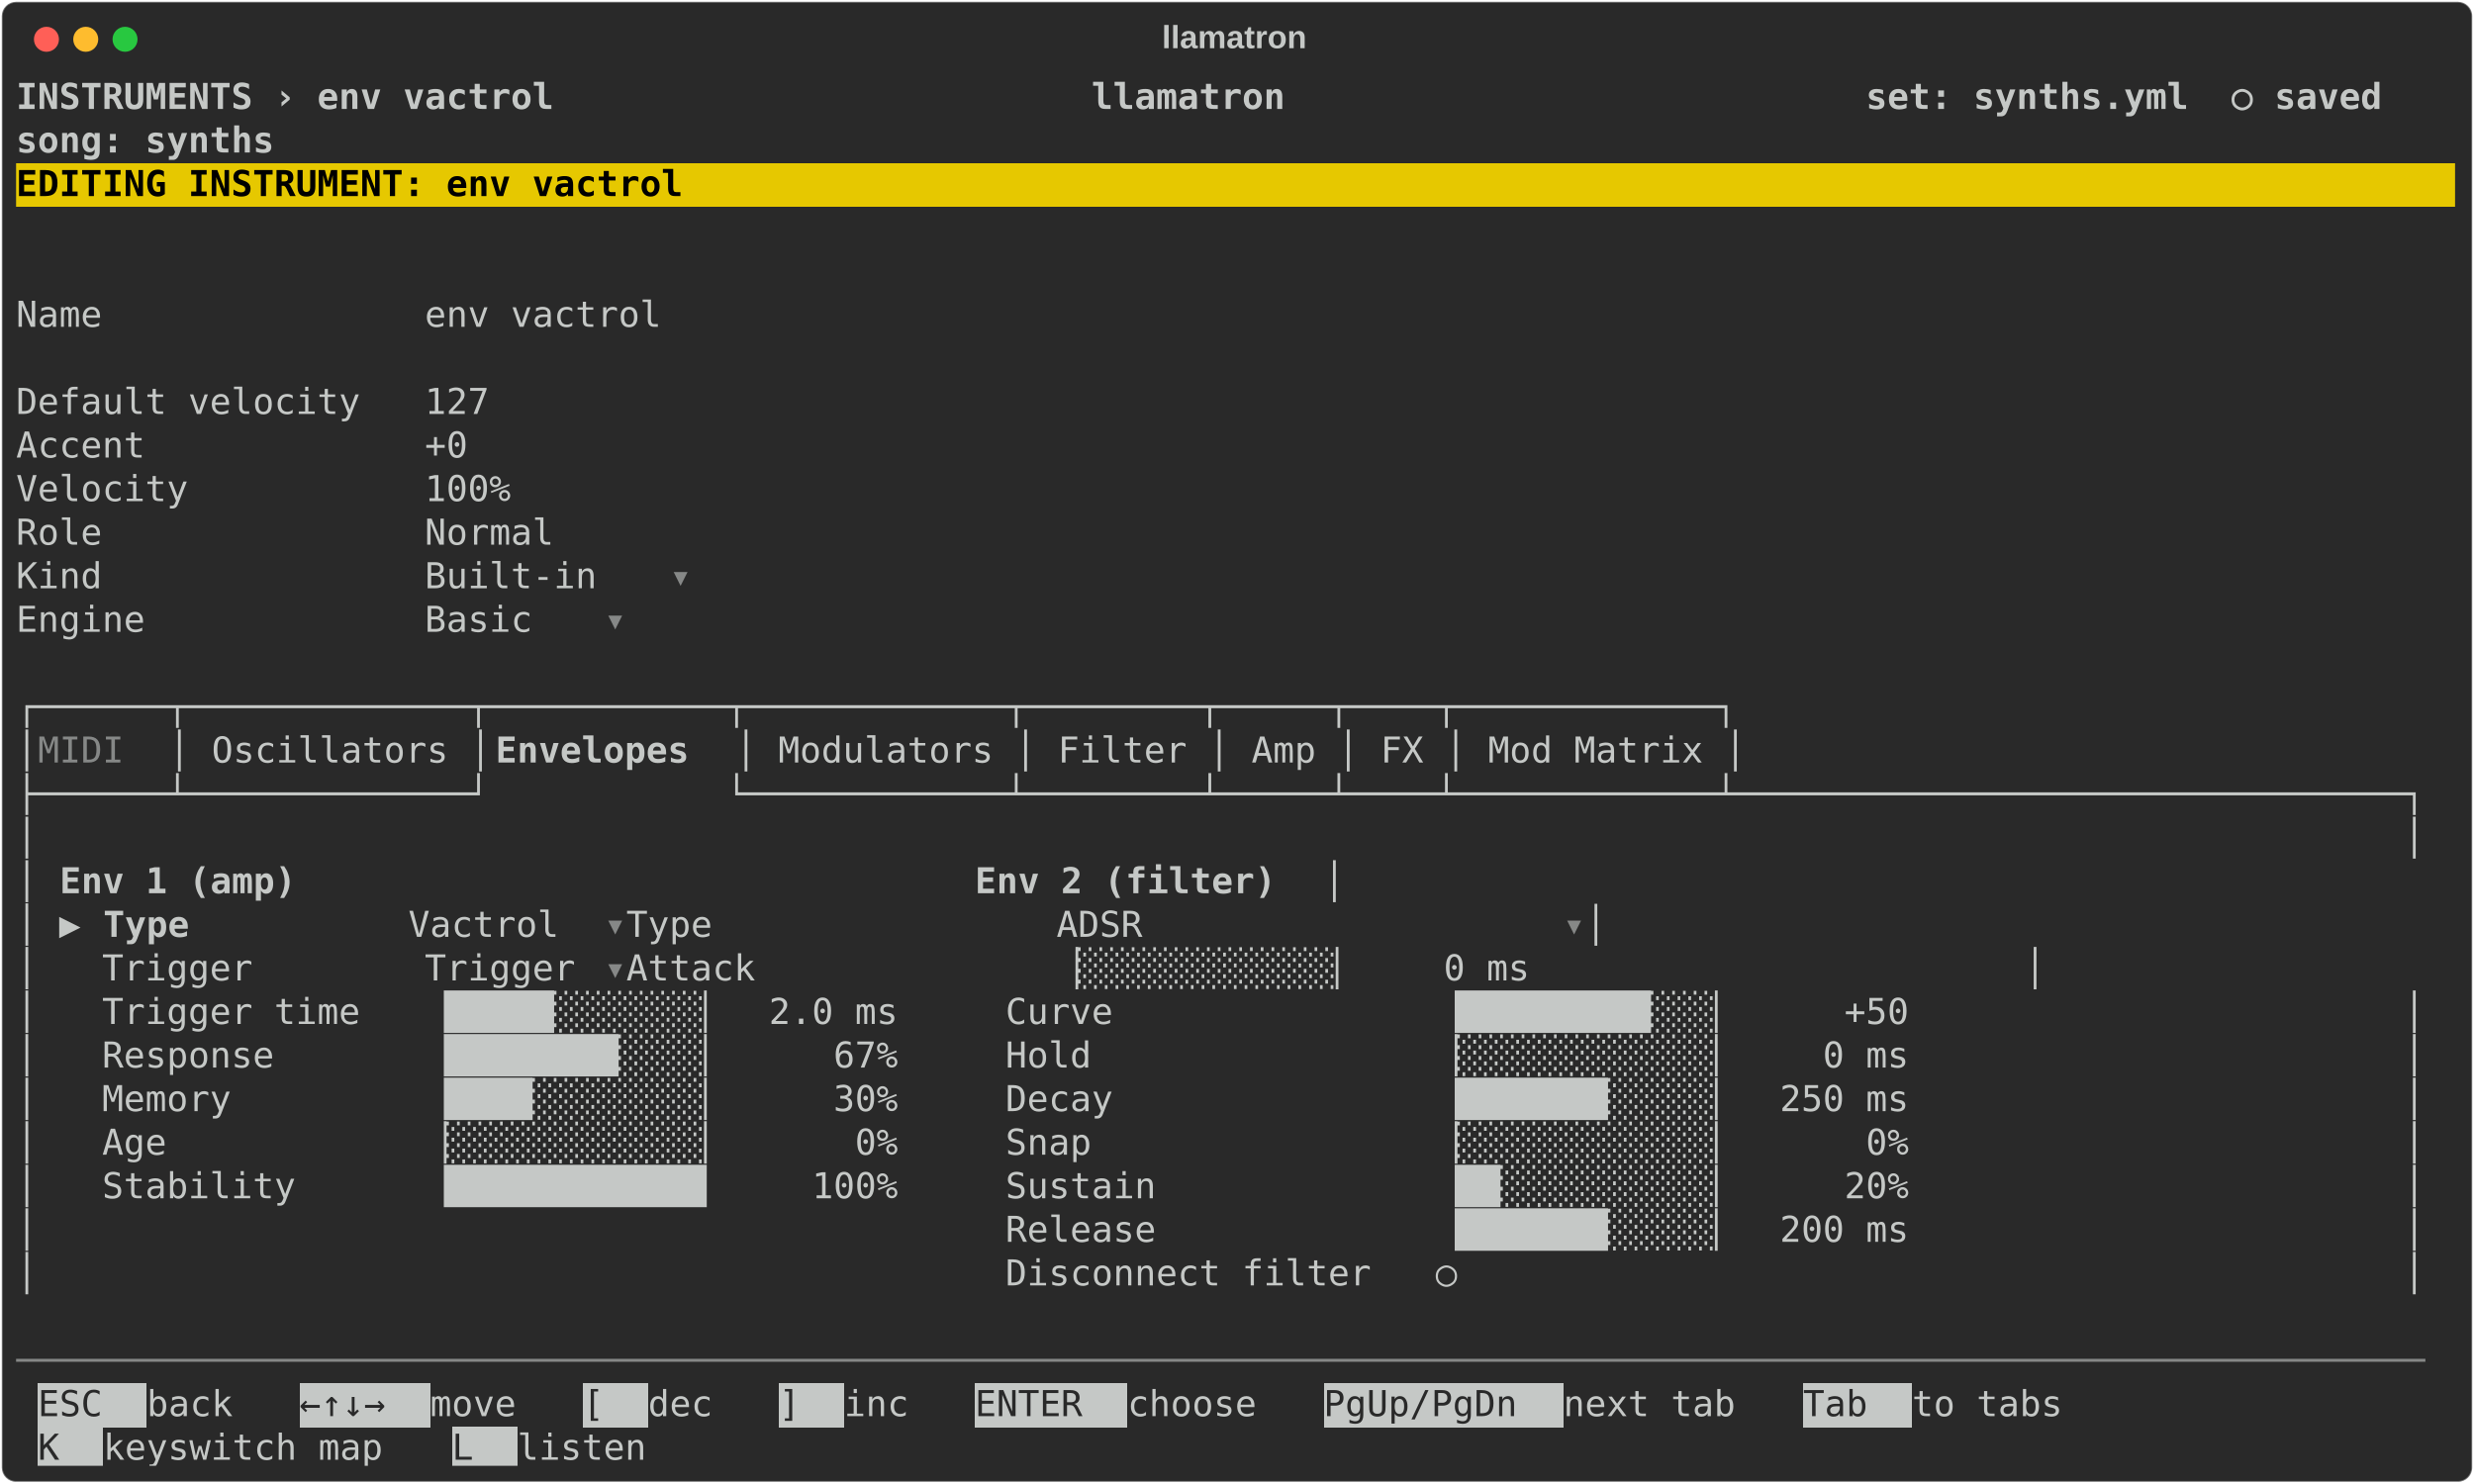
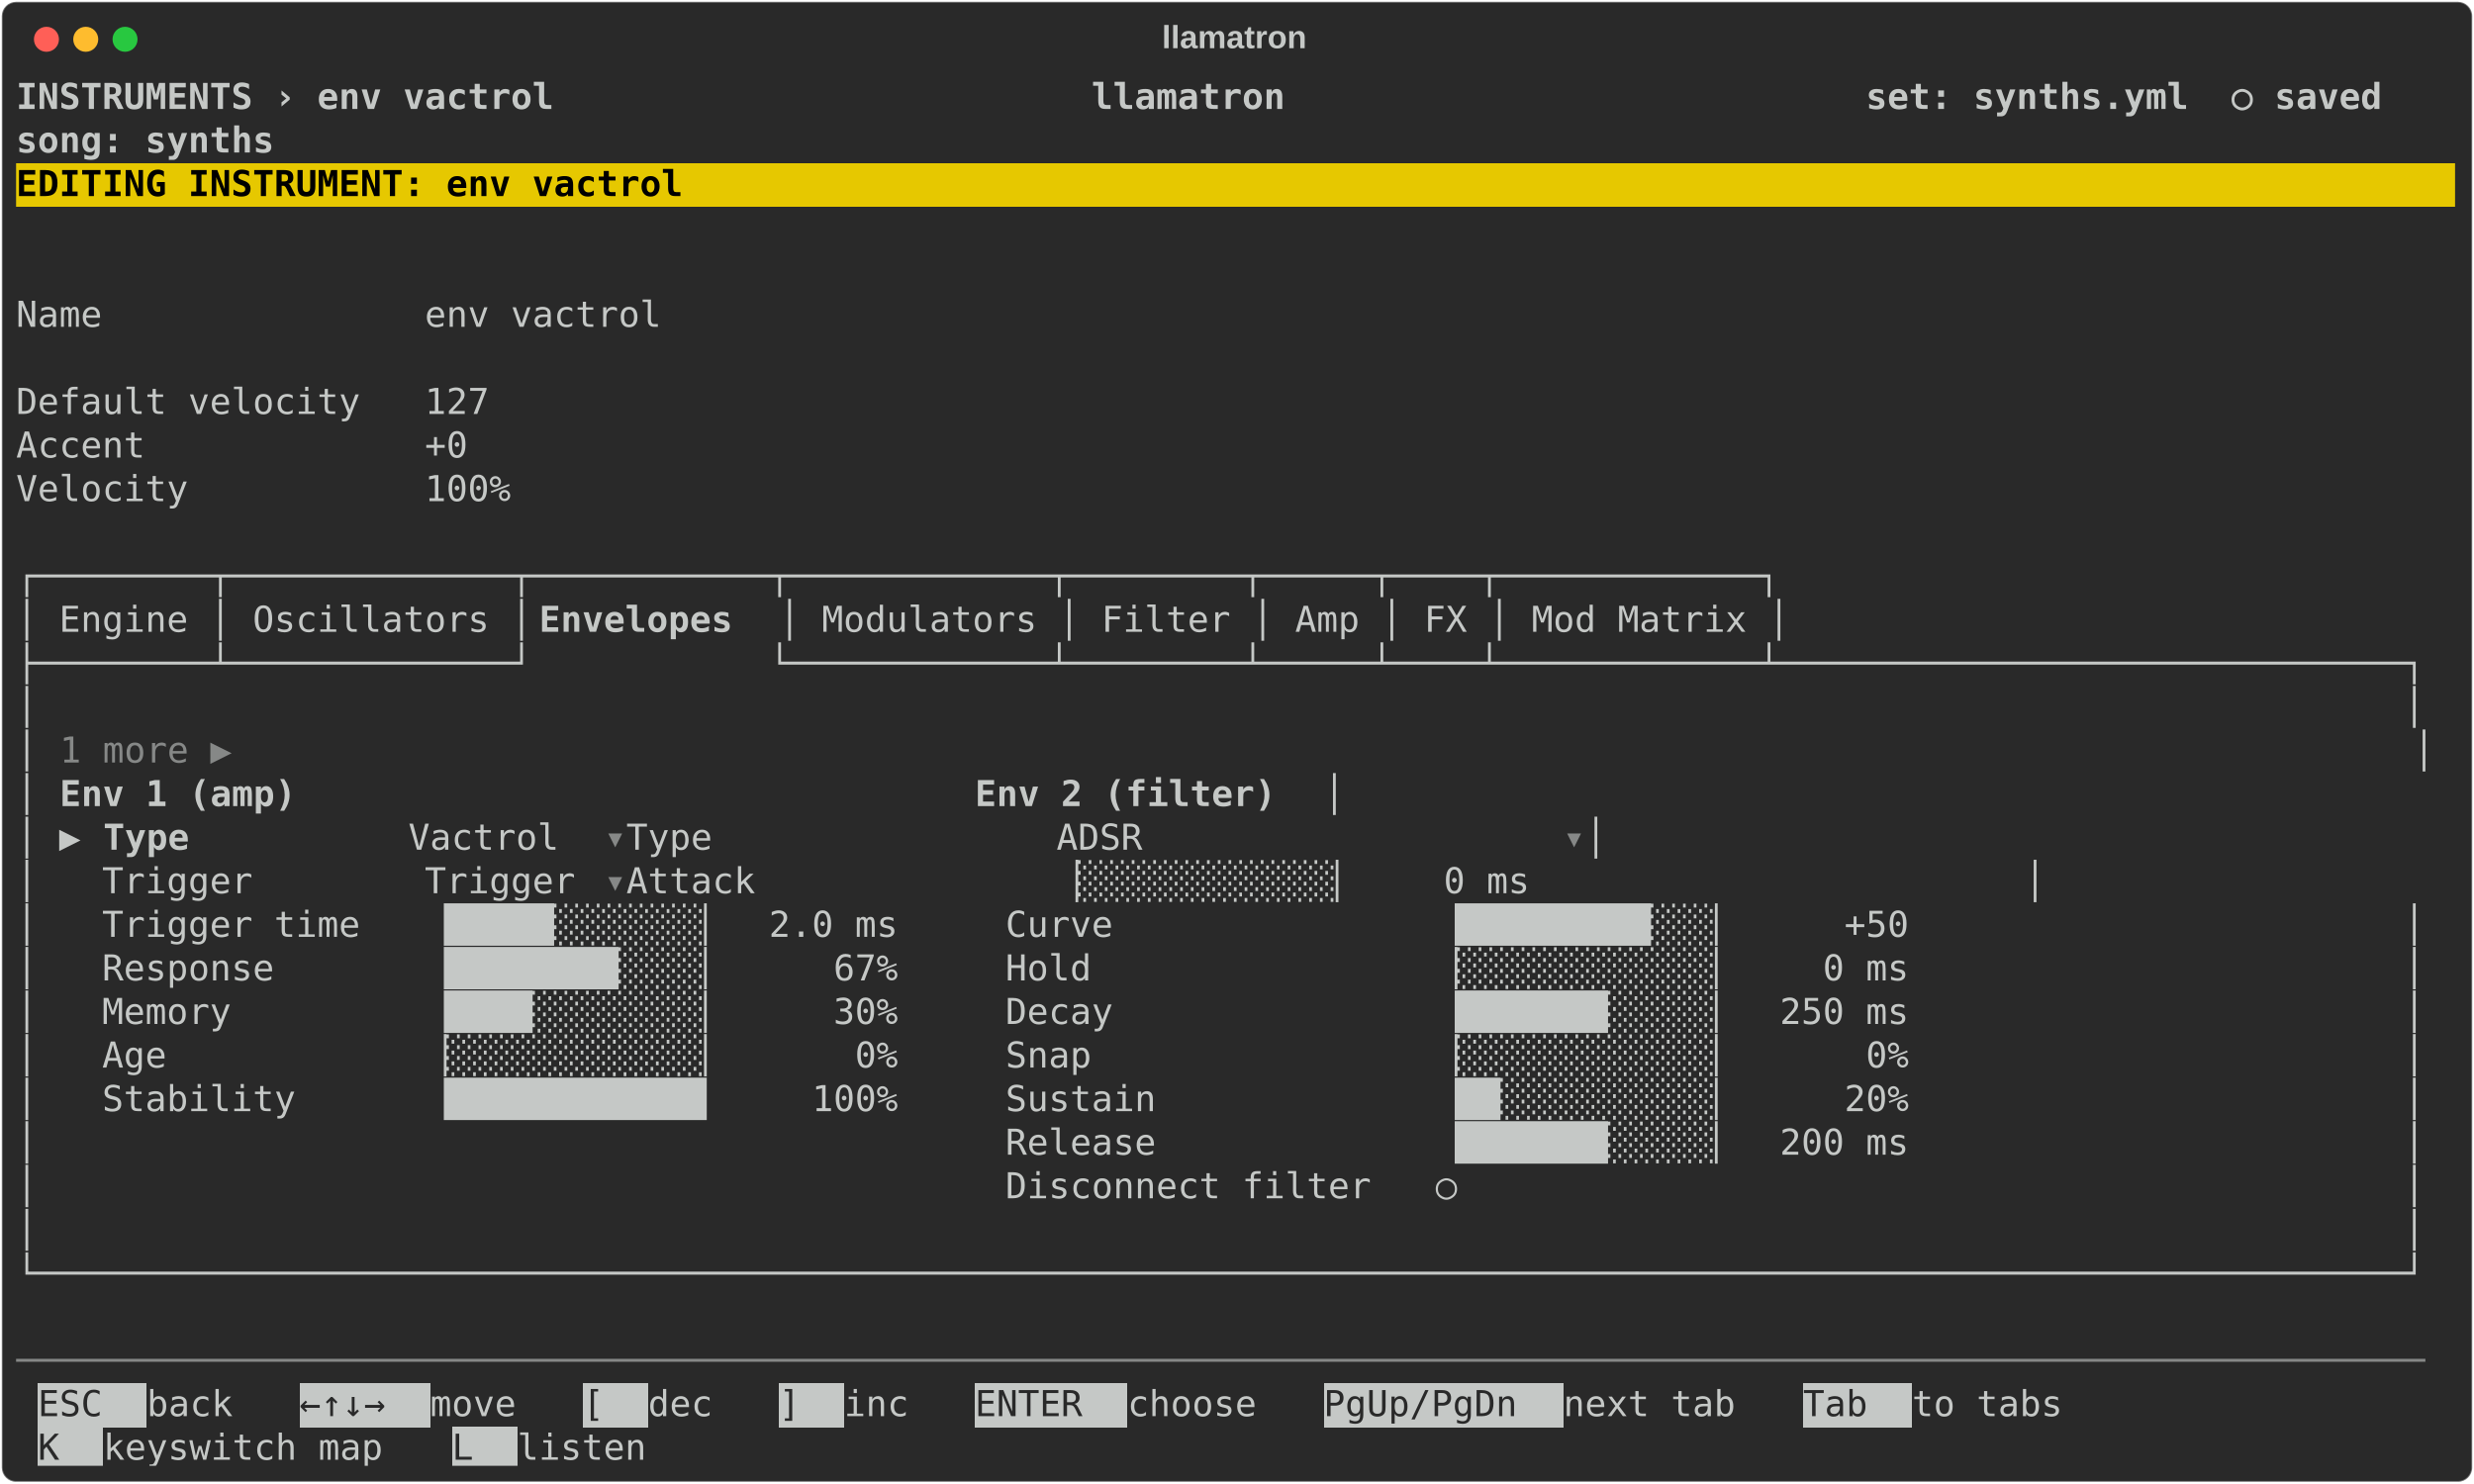
<svg xmlns="http://www.w3.org/2000/svg" class="rich-terminal" viewBox="0 0 1385 830.8">
  <style>

    @font-face {
        font-family: "Fira Code";
        src: local("FiraCode-Regular"),
                url("https://cdnjs.cloudflare.com/ajax/libs/firacode/6.2.0/woff2/FiraCode-Regular.woff2") format("woff2"),
                url("https://cdnjs.cloudflare.com/ajax/libs/firacode/6.2.0/woff/FiraCode-Regular.woff") format("woff");
        font-style: normal;
        font-weight: 400;
    }
    @font-face {
        font-family: "Fira Code";
        src: local("FiraCode-Bold"),
                url("https://cdnjs.cloudflare.com/ajax/libs/firacode/6.2.0/woff2/FiraCode-Bold.woff2") format("woff2"),
                url("https://cdnjs.cloudflare.com/ajax/libs/firacode/6.2.0/woff/FiraCode-Bold.woff") format("woff");
        font-style: bold;
        font-weight: 700;
    }

    .terminal-envelope_vactrol-matrix {
        font-family: Fira Code, monospace;
        font-size: 20px;
        line-height: 24.4px;
        font-variant-east-asian: full-width;
    }

    .terminal-envelope_vactrol-title {
        font-size: 18px;
        font-weight: bold;
        font-family: arial;
    }

    .terminal-envelope_vactrol-r1 { fill: #c5c8c6;font-weight: bold }
.terminal-envelope_vactrol-r2 { fill: #c5c8c6 }
.terminal-envelope_vactrol-r3 { fill: #000000;font-weight: bold }
.terminal-envelope_vactrol-r4 { fill: #868887 }
.terminal-envelope_vactrol-r5 { fill: #292929 }
    </style>
  <defs>
    <clipPath id="terminal-envelope_vactrol-clip-terminal">
      <rect x="0" y="0" width="1365.4" height="779.8" />
    </clipPath>
    <clipPath id="terminal-envelope_vactrol-line-0">
      <rect x="0" y="1.5" width="1366.4" height="24.65" />
    </clipPath>
    <clipPath id="terminal-envelope_vactrol-line-1">
      <rect x="0" y="25.9" width="1366.4" height="24.65" />
    </clipPath>
    <clipPath id="terminal-envelope_vactrol-line-2">
      <rect x="0" y="50.3" width="1366.4" height="24.65" />
    </clipPath>
    <clipPath id="terminal-envelope_vactrol-line-3">
      <rect x="0" y="74.7" width="1366.4" height="24.65" />
    </clipPath>
    <clipPath id="terminal-envelope_vactrol-line-4">
      <rect x="0" y="99.1" width="1366.4" height="24.65" />
    </clipPath>
    <clipPath id="terminal-envelope_vactrol-line-5">
      <rect x="0" y="123.5" width="1366.4" height="24.65" />
    </clipPath>
    <clipPath id="terminal-envelope_vactrol-line-6">
      <rect x="0" y="147.9" width="1366.4" height="24.65" />
    </clipPath>
    <clipPath id="terminal-envelope_vactrol-line-7">
      <rect x="0" y="172.3" width="1366.4" height="24.65" />
    </clipPath>
    <clipPath id="terminal-envelope_vactrol-line-8">
      <rect x="0" y="196.7" width="1366.4" height="24.65" />
    </clipPath>
    <clipPath id="terminal-envelope_vactrol-line-9">
      <rect x="0" y="221.1" width="1366.4" height="24.65" />
    </clipPath>
    <clipPath id="terminal-envelope_vactrol-line-10">
      <rect x="0" y="245.5" width="1366.4" height="24.65" />
    </clipPath>
    <clipPath id="terminal-envelope_vactrol-line-11">
      <rect x="0" y="269.9" width="1366.4" height="24.65" />
    </clipPath>
    <clipPath id="terminal-envelope_vactrol-line-12">
      <rect x="0" y="294.3" width="1366.4" height="24.65" />
    </clipPath>
    <clipPath id="terminal-envelope_vactrol-line-13">
      <rect x="0" y="318.7" width="1366.4" height="24.65" />
    </clipPath>
    <clipPath id="terminal-envelope_vactrol-line-14">
      <rect x="0" y="343.1" width="1366.4" height="24.65" />
    </clipPath>
    <clipPath id="terminal-envelope_vactrol-line-15">
      <rect x="0" y="367.5" width="1366.4" height="24.65" />
    </clipPath>
    <clipPath id="terminal-envelope_vactrol-line-16">
      <rect x="0" y="391.9" width="1366.4" height="24.65" />
    </clipPath>
    <clipPath id="terminal-envelope_vactrol-line-17">
      <rect x="0" y="416.3" width="1366.4" height="24.65" />
    </clipPath>
    <clipPath id="terminal-envelope_vactrol-line-18">
      <rect x="0" y="440.7" width="1366.4" height="24.65" />
    </clipPath>
    <clipPath id="terminal-envelope_vactrol-line-19">
      <rect x="0" y="465.1" width="1366.4" height="24.65" />
    </clipPath>
    <clipPath id="terminal-envelope_vactrol-line-20">
      <rect x="0" y="489.5" width="1366.4" height="24.65" />
    </clipPath>
    <clipPath id="terminal-envelope_vactrol-line-21">
      <rect x="0" y="513.9" width="1366.4" height="24.65" />
    </clipPath>
    <clipPath id="terminal-envelope_vactrol-line-22">
      <rect x="0" y="538.3" width="1366.4" height="24.65" />
    </clipPath>
    <clipPath id="terminal-envelope_vactrol-line-23">
      <rect x="0" y="562.7" width="1366.4" height="24.65" />
    </clipPath>
    <clipPath id="terminal-envelope_vactrol-line-24">
      <rect x="0" y="587.1" width="1366.4" height="24.65" />
    </clipPath>
    <clipPath id="terminal-envelope_vactrol-line-25">
      <rect x="0" y="611.5" width="1366.4" height="24.65" />
    </clipPath>
    <clipPath id="terminal-envelope_vactrol-line-26">
      <rect x="0" y="635.9" width="1366.4" height="24.65" />
    </clipPath>
    <clipPath id="terminal-envelope_vactrol-line-27">
      <rect x="0" y="660.3" width="1366.4" height="24.65" />
    </clipPath>
    <clipPath id="terminal-envelope_vactrol-line-28">
      <rect x="0" y="684.7" width="1366.4" height="24.65" />
    </clipPath>
    <clipPath id="terminal-envelope_vactrol-line-29">
      <rect x="0" y="709.1" width="1366.4" height="24.65" />
    </clipPath>
    <clipPath id="terminal-envelope_vactrol-line-30">
      <rect x="0" y="733.5" width="1366.4" height="24.65" />
    </clipPath>
  </defs>
  <rect fill="#292929" stroke="rgba(255,255,255,0.35)" stroke-width="1" x="1" y="1" width="1383" height="828.8" rx="8" />
  <text class="terminal-envelope_vactrol-title" fill="#c5c8c6" text-anchor="middle" x="691" y="27">llamatron</text>
  <g transform="translate(26,22)">
    <circle cx="0" cy="0" r="7" fill="#ff5f57" />
    <circle cx="22" cy="0" r="7" fill="#febc2e" />
    <circle cx="44" cy="0" r="7" fill="#28c840" />
  </g>
  <g transform="translate(9, 41)" clip-path="url(#terminal-envelope_vactrol-clip-terminal)">
    <rect fill="#e6c800" x="0" y="50.3" width="1366.4" height="24.65" shape-rendering="crispEdges" />
    <rect fill="#c5c8c6" x="12.2" y="733.5" width="61" height="24.65" shape-rendering="crispEdges" />
    <rect fill="#c5c8c6" x="158.6" y="733.5" width="73.2" height="24.65" shape-rendering="crispEdges" />
    <rect fill="#c5c8c6" x="317.2" y="733.5" width="36.6" height="24.65" shape-rendering="crispEdges" />
    <rect fill="#c5c8c6" x="427" y="733.5" width="36.6" height="24.65" shape-rendering="crispEdges" />
    <rect fill="#c5c8c6" x="536.8" y="733.5" width="85.4" height="24.65" shape-rendering="crispEdges" />
    <rect fill="#c5c8c6" x="732" y="733.5" width="134.2" height="24.65" shape-rendering="crispEdges" />
    <rect fill="#c5c8c6" x="1000.4" y="733.5" width="61" height="24.65" shape-rendering="crispEdges" />
    <rect fill="#c5c8c6" x="12.2" y="757.9" width="36.6" height="24.65" shape-rendering="crispEdges" />
    <rect fill="#c5c8c6" x="244" y="757.9" width="36.6" height="24.65" shape-rendering="crispEdges" />
    <g class="terminal-envelope_vactrol-matrix">
      <text class="terminal-envelope_vactrol-r1" x="0" y="20" textLength="1366.4" clip-path="url(#terminal-envelope_vactrol-line-0)"> INSTRUMENTS › env vactrol                         llamatron                           set: synths.yml  ○ saved </text>
      <text class="terminal-envelope_vactrol-r2" x="1366.4" y="20" textLength="12.2" clip-path="url(#terminal-envelope_vactrol-line-0)">
</text>
      <text class="terminal-envelope_vactrol-r1" x="0" y="44.4" textLength="1366.4" clip-path="url(#terminal-envelope_vactrol-line-1)">                                                                                       song: synths             </text>
      <text class="terminal-envelope_vactrol-r2" x="1366.4" y="44.4" textLength="12.2" clip-path="url(#terminal-envelope_vactrol-line-1)">
</text>
      <text class="terminal-envelope_vactrol-r3" x="0" y="68.8" textLength="1366.4" clip-path="url(#terminal-envelope_vactrol-line-2)"> EDITING INSTRUMENT: env vactrol                                                                                </text>
      <text class="terminal-envelope_vactrol-r2" x="1366.4" y="68.8" textLength="12.2" clip-path="url(#terminal-envelope_vactrol-line-2)">
</text>
      <text class="terminal-envelope_vactrol-r2" x="1366.4" y="93.2" textLength="12.2" clip-path="url(#terminal-envelope_vactrol-line-3)">
</text>
      <text class="terminal-envelope_vactrol-r2" x="1366.4" y="117.6" textLength="12.2" clip-path="url(#terminal-envelope_vactrol-line-4)">
</text>
      <text class="terminal-envelope_vactrol-r2" x="0" y="142" textLength="402.6" clip-path="url(#terminal-envelope_vactrol-line-5)">  Name               env vactrol </text>
      <text class="terminal-envelope_vactrol-r2" x="1366.4" y="142" textLength="12.2" clip-path="url(#terminal-envelope_vactrol-line-5)">
</text>
      <text class="terminal-envelope_vactrol-r2" x="1366.4" y="166.4" textLength="12.2" clip-path="url(#terminal-envelope_vactrol-line-6)">
</text>
      <text class="terminal-envelope_vactrol-r2" x="0" y="190.8" textLength="305" clip-path="url(#terminal-envelope_vactrol-line-7)">  Default velocity   127 </text>
      <text class="terminal-envelope_vactrol-r2" x="1366.4" y="190.8" textLength="12.2" clip-path="url(#terminal-envelope_vactrol-line-7)">
</text>
      <text class="terminal-envelope_vactrol-r2" x="0" y="215.2" textLength="292.8" clip-path="url(#terminal-envelope_vactrol-line-8)">  Accent             +0 </text>
      <text class="terminal-envelope_vactrol-r2" x="1366.4" y="215.2" textLength="12.2" clip-path="url(#terminal-envelope_vactrol-line-8)">
</text>
      <text class="terminal-envelope_vactrol-r2" x="0" y="239.6" textLength="317.2" clip-path="url(#terminal-envelope_vactrol-line-9)">  Velocity           100% </text>
      <text class="terminal-envelope_vactrol-r2" x="1366.4" y="239.6" textLength="12.2" clip-path="url(#terminal-envelope_vactrol-line-9)">
</text>
-       <text class="terminal-envelope_vactrol-r2" x="0" y="264" textLength="341.6" clip-path="url(#terminal-envelope_vactrol-line-10)">  Role               Normal </text>
      <text class="terminal-envelope_vactrol-r2" x="1366.4" y="264" textLength="12.2" clip-path="url(#terminal-envelope_vactrol-line-10)">
</text>
-       <text class="terminal-envelope_vactrol-r2" x="0" y="288.4" textLength="366" clip-path="url(#terminal-envelope_vactrol-line-11)">  Kind               Built-in </text>
-       <text class="terminal-envelope_vactrol-r4" x="366" y="288.4" textLength="12.2" clip-path="url(#terminal-envelope_vactrol-line-11)">▾</text>
+       <text class="terminal-envelope_vactrol-r2" x="0" y="288.4" textLength="1000.4" clip-path="url(#terminal-envelope_vactrol-line-11)">┌────────┬─────────────┬───────────┬────────────┬────────┬─────┬────┬────────────┐</text>
      <text class="terminal-envelope_vactrol-r2" x="1366.4" y="288.4" textLength="12.2" clip-path="url(#terminal-envelope_vactrol-line-11)">
</text>
-       <text class="terminal-envelope_vactrol-r2" x="0" y="312.8" textLength="329.4" clip-path="url(#terminal-envelope_vactrol-line-12)">  Engine             Basic </text>
-       <text class="terminal-envelope_vactrol-r4" x="329.4" y="312.8" textLength="12.2" clip-path="url(#terminal-envelope_vactrol-line-12)">▾</text>
+       <text class="terminal-envelope_vactrol-r2" x="0" y="312.8" textLength="292.8" clip-path="url(#terminal-envelope_vactrol-line-12)">│ Engine │ Oscillators │</text>
+       <text class="terminal-envelope_vactrol-r1" x="292.8" y="312.8" textLength="134.2" clip-path="url(#terminal-envelope_vactrol-line-12)"> Envelopes </text>
+       <text class="terminal-envelope_vactrol-r2" x="427" y="312.8" textLength="573.4" clip-path="url(#terminal-envelope_vactrol-line-12)">│ Modulators │ Filter │ Amp │ FX │ Mod Matrix │</text>
      <text class="terminal-envelope_vactrol-r2" x="1366.4" y="312.8" textLength="12.2" clip-path="url(#terminal-envelope_vactrol-line-12)">
</text>
+       <text class="terminal-envelope_vactrol-r2" x="0" y="337.2" textLength="1366.4" clip-path="url(#terminal-envelope_vactrol-line-13)">├────────┴─────────────┘           └────────────┴────────┴─────┴────┴────────────┴─────────────────────────────┐</text>
      <text class="terminal-envelope_vactrol-r2" x="1366.4" y="337.2" textLength="12.2" clip-path="url(#terminal-envelope_vactrol-line-13)">
</text>
-       <text class="terminal-envelope_vactrol-r2" x="0" y="361.6" textLength="976" clip-path="url(#terminal-envelope_vactrol-line-14)">┌──────┬─────────────┬───────────┬────────────┬────────┬─────┬────┬────────────┐</text>
+       <text class="terminal-envelope_vactrol-r2" x="0" y="361.6" textLength="1366.4" clip-path="url(#terminal-envelope_vactrol-line-14)">│                                                                                                              │</text>
      <text class="terminal-envelope_vactrol-r2" x="1366.4" y="361.6" textLength="12.2" clip-path="url(#terminal-envelope_vactrol-line-14)">
</text>
-       <text class="terminal-envelope_vactrol-r2" x="0" y="386" textLength="12.2" clip-path="url(#terminal-envelope_vactrol-line-15)">│</text>
-       <text class="terminal-envelope_vactrol-r4" x="12.2" y="386" textLength="73.2" clip-path="url(#terminal-envelope_vactrol-line-15)"> MIDI </text>
-       <text class="terminal-envelope_vactrol-r2" x="85.4" y="386" textLength="183" clip-path="url(#terminal-envelope_vactrol-line-15)">│ Oscillators │</text>
-       <text class="terminal-envelope_vactrol-r1" x="268.4" y="386" textLength="134.2" clip-path="url(#terminal-envelope_vactrol-line-15)"> Envelopes </text>
-       <text class="terminal-envelope_vactrol-r2" x="402.6" y="386" textLength="573.4" clip-path="url(#terminal-envelope_vactrol-line-15)">│ Modulators │ Filter │ Amp │ FX │ Mod Matrix │</text>
+       <text class="terminal-envelope_vactrol-r2" x="0" y="386" textLength="24.4" clip-path="url(#terminal-envelope_vactrol-line-15)">│ </text>
+       <text class="terminal-envelope_vactrol-r4" x="24.4" y="386" textLength="1317.6" clip-path="url(#terminal-envelope_vactrol-line-15)">                                                                                                    1 more ▶</text>
+       <text class="terminal-envelope_vactrol-r2" x="1342" y="386" textLength="24.4" clip-path="url(#terminal-envelope_vactrol-line-15)"> │</text>
      <text class="terminal-envelope_vactrol-r2" x="1366.4" y="386" textLength="12.2" clip-path="url(#terminal-envelope_vactrol-line-15)">
</text>
-       <text class="terminal-envelope_vactrol-r2" x="0" y="410.4" textLength="1366.4" clip-path="url(#terminal-envelope_vactrol-line-16)">├──────┴─────────────┘           └────────────┴────────┴─────┴────┴────────────┴───────────────────────────────┐</text>
+       <text class="terminal-envelope_vactrol-r2" x="0" y="410.4" textLength="24.4" clip-path="url(#terminal-envelope_vactrol-line-16)">│ </text>
+       <text class="terminal-envelope_vactrol-r1" x="24.4" y="410.4" textLength="158.6" clip-path="url(#terminal-envelope_vactrol-line-16)">  Env 1 (amp)</text>
+       <text class="terminal-envelope_vactrol-r1" x="536.8" y="410.4" textLength="195.2" clip-path="url(#terminal-envelope_vactrol-line-16)">  Env 2 (filter)</text>
+       <text class="terminal-envelope_vactrol-r2" x="732" y="410.4" textLength="634.4" clip-path="url(#terminal-envelope_vactrol-line-16)">                                                   │</text>
      <text class="terminal-envelope_vactrol-r2" x="1366.4" y="410.4" textLength="12.2" clip-path="url(#terminal-envelope_vactrol-line-16)">
</text>
-       <text class="terminal-envelope_vactrol-r2" x="0" y="434.8" textLength="1366.4" clip-path="url(#terminal-envelope_vactrol-line-17)">│                                                                                                              │</text>
+       <text class="terminal-envelope_vactrol-r2" x="0" y="434.8" textLength="48.8" clip-path="url(#terminal-envelope_vactrol-line-17)">│ ▶ </text>
+       <text class="terminal-envelope_vactrol-r1" x="48.8" y="434.8" textLength="170.8" clip-path="url(#terminal-envelope_vactrol-line-17)">Type          </text>
+       <text class="terminal-envelope_vactrol-r2" x="219.6" y="434.8" textLength="109.8" clip-path="url(#terminal-envelope_vactrol-line-17)"> Vactrol </text>
+       <text class="terminal-envelope_vactrol-r4" x="329.4" y="434.8" textLength="12.2" clip-path="url(#terminal-envelope_vactrol-line-17)">▾</text>
+       <text class="terminal-envelope_vactrol-r2" x="341.6" y="434.8" textLength="524.6" clip-path="url(#terminal-envelope_vactrol-line-17)">                  Type                ADSR </text>
+       <text class="terminal-envelope_vactrol-r4" x="866.2" y="434.8" textLength="12.2" clip-path="url(#terminal-envelope_vactrol-line-17)">▾</text>
+       <text class="terminal-envelope_vactrol-r2" x="878.4" y="434.8" textLength="488" clip-path="url(#terminal-envelope_vactrol-line-17)">                                       │</text>
      <text class="terminal-envelope_vactrol-r2" x="1366.4" y="434.8" textLength="12.2" clip-path="url(#terminal-envelope_vactrol-line-17)">
</text>
-       <text class="terminal-envelope_vactrol-r2" x="0" y="459.2" textLength="24.4" clip-path="url(#terminal-envelope_vactrol-line-18)">│ </text>
-       <text class="terminal-envelope_vactrol-r1" x="24.4" y="459.2" textLength="158.6" clip-path="url(#terminal-envelope_vactrol-line-18)">  Env 1 (amp)</text>
-       <text class="terminal-envelope_vactrol-r1" x="536.8" y="459.2" textLength="195.2" clip-path="url(#terminal-envelope_vactrol-line-18)">  Env 2 (filter)</text>
-       <text class="terminal-envelope_vactrol-r2" x="732" y="459.2" textLength="634.4" clip-path="url(#terminal-envelope_vactrol-line-18)">                                                   │</text>
+       <text class="terminal-envelope_vactrol-r2" x="0" y="459.2" textLength="329.4" clip-path="url(#terminal-envelope_vactrol-line-18)">│   Trigger        Trigger </text>
+       <text class="terminal-envelope_vactrol-r4" x="329.4" y="459.2" textLength="12.2" clip-path="url(#terminal-envelope_vactrol-line-18)">▾</text>
+       <text class="terminal-envelope_vactrol-r2" x="341.6" y="459.2" textLength="1024.8" clip-path="url(#terminal-envelope_vactrol-line-18)">                  Attack              ▕░░░░░░░░░░░░▏    0 ms                       │</text>
      <text class="terminal-envelope_vactrol-r2" x="1366.4" y="459.2" textLength="12.2" clip-path="url(#terminal-envelope_vactrol-line-18)">
</text>
-       <text class="terminal-envelope_vactrol-r2" x="0" y="483.6" textLength="48.8" clip-path="url(#terminal-envelope_vactrol-line-19)">│ ▶ </text>
-       <text class="terminal-envelope_vactrol-r1" x="48.8" y="483.6" textLength="170.8" clip-path="url(#terminal-envelope_vactrol-line-19)">Type          </text>
-       <text class="terminal-envelope_vactrol-r2" x="219.6" y="483.6" textLength="109.8" clip-path="url(#terminal-envelope_vactrol-line-19)"> Vactrol </text>
-       <text class="terminal-envelope_vactrol-r4" x="329.4" y="483.6" textLength="12.2" clip-path="url(#terminal-envelope_vactrol-line-19)">▾</text>
-       <text class="terminal-envelope_vactrol-r2" x="341.6" y="483.6" textLength="524.6" clip-path="url(#terminal-envelope_vactrol-line-19)">                  Type                ADSR </text>
-       <text class="terminal-envelope_vactrol-r4" x="866.2" y="483.6" textLength="12.2" clip-path="url(#terminal-envelope_vactrol-line-19)">▾</text>
-       <text class="terminal-envelope_vactrol-r2" x="878.4" y="483.6" textLength="488" clip-path="url(#terminal-envelope_vactrol-line-19)">                                       │</text>
+       <text class="terminal-envelope_vactrol-r2" x="0" y="483.6" textLength="1366.4" clip-path="url(#terminal-envelope_vactrol-line-19)">│   Trigger time   ▕█████░░░░░░░▏  2.0 ms     Curve               ▕█████████░░░▏     +50                       │</text>
      <text class="terminal-envelope_vactrol-r2" x="1366.4" y="483.6" textLength="12.2" clip-path="url(#terminal-envelope_vactrol-line-19)">
</text>
-       <text class="terminal-envelope_vactrol-r2" x="0" y="508" textLength="329.4" clip-path="url(#terminal-envelope_vactrol-line-20)">│   Trigger        Trigger </text>
-       <text class="terminal-envelope_vactrol-r4" x="329.4" y="508" textLength="12.2" clip-path="url(#terminal-envelope_vactrol-line-20)">▾</text>
-       <text class="terminal-envelope_vactrol-r2" x="341.6" y="508" textLength="1024.8" clip-path="url(#terminal-envelope_vactrol-line-20)">                  Attack              ▕░░░░░░░░░░░░▏    0 ms                       │</text>
+       <text class="terminal-envelope_vactrol-r2" x="0" y="508" textLength="1366.4" clip-path="url(#terminal-envelope_vactrol-line-20)">│   Response       ▕████████░░░░▏     67%     Hold                ▕░░░░░░░░░░░░▏    0 ms                       │</text>
      <text class="terminal-envelope_vactrol-r2" x="1366.4" y="508" textLength="12.2" clip-path="url(#terminal-envelope_vactrol-line-20)">
</text>
-       <text class="terminal-envelope_vactrol-r2" x="0" y="532.4" textLength="1366.4" clip-path="url(#terminal-envelope_vactrol-line-21)">│   Trigger time   ▕█████░░░░░░░▏  2.0 ms     Curve               ▕█████████░░░▏     +50                       │</text>
+       <text class="terminal-envelope_vactrol-r2" x="0" y="532.4" textLength="1366.4" clip-path="url(#terminal-envelope_vactrol-line-21)">│   Memory         ▕████░░░░░░░░▏     30%     Decay               ▕███████░░░░░▏  250 ms                       │</text>
      <text class="terminal-envelope_vactrol-r2" x="1366.4" y="532.4" textLength="12.2" clip-path="url(#terminal-envelope_vactrol-line-21)">
</text>
-       <text class="terminal-envelope_vactrol-r2" x="0" y="556.8" textLength="1366.4" clip-path="url(#terminal-envelope_vactrol-line-22)">│   Response       ▕████████░░░░▏     67%     Hold                ▕░░░░░░░░░░░░▏    0 ms                       │</text>
+       <text class="terminal-envelope_vactrol-r2" x="0" y="556.8" textLength="1366.4" clip-path="url(#terminal-envelope_vactrol-line-22)">│   Age            ▕░░░░░░░░░░░░▏      0%     Snap                ▕░░░░░░░░░░░░▏      0%                       │</text>
      <text class="terminal-envelope_vactrol-r2" x="1366.4" y="556.8" textLength="12.2" clip-path="url(#terminal-envelope_vactrol-line-22)">
</text>
-       <text class="terminal-envelope_vactrol-r2" x="0" y="581.2" textLength="1366.4" clip-path="url(#terminal-envelope_vactrol-line-23)">│   Memory         ▕████░░░░░░░░▏     30%     Decay               ▕███████░░░░░▏  250 ms                       │</text>
+       <text class="terminal-envelope_vactrol-r2" x="0" y="581.2" textLength="1366.4" clip-path="url(#terminal-envelope_vactrol-line-23)">│   Stability      ▕████████████▏    100%     Sustain             ▕██░░░░░░░░░░▏     20%                       │</text>
      <text class="terminal-envelope_vactrol-r2" x="1366.4" y="581.2" textLength="12.2" clip-path="url(#terminal-envelope_vactrol-line-23)">
</text>
-       <text class="terminal-envelope_vactrol-r2" x="0" y="605.6" textLength="1366.4" clip-path="url(#terminal-envelope_vactrol-line-24)">│   Age            ▕░░░░░░░░░░░░▏      0%     Snap                ▕░░░░░░░░░░░░▏      0%                       │</text>
+       <text class="terminal-envelope_vactrol-r2" x="0" y="605.6" textLength="1366.4" clip-path="url(#terminal-envelope_vactrol-line-24)">│                                             Release             ▕███████░░░░░▏  200 ms                       │</text>
      <text class="terminal-envelope_vactrol-r2" x="1366.4" y="605.6" textLength="12.2" clip-path="url(#terminal-envelope_vactrol-line-24)">
</text>
-       <text class="terminal-envelope_vactrol-r2" x="0" y="630" textLength="1366.4" clip-path="url(#terminal-envelope_vactrol-line-25)">│   Stability      ▕████████████▏    100%     Sustain             ▕██░░░░░░░░░░▏     20%                       │</text>
+       <text class="terminal-envelope_vactrol-r2" x="0" y="630" textLength="1366.4" clip-path="url(#terminal-envelope_vactrol-line-25)">│                                             Disconnect filter   ○                                            │</text>
      <text class="terminal-envelope_vactrol-r2" x="1366.4" y="630" textLength="12.2" clip-path="url(#terminal-envelope_vactrol-line-25)">
</text>
-       <text class="terminal-envelope_vactrol-r2" x="0" y="654.4" textLength="1366.4" clip-path="url(#terminal-envelope_vactrol-line-26)">│                                             Release             ▕███████░░░░░▏  200 ms                       │</text>
+       <text class="terminal-envelope_vactrol-r2" x="0" y="654.4" textLength="1366.4" clip-path="url(#terminal-envelope_vactrol-line-26)">│                                                                                                              │</text>
      <text class="terminal-envelope_vactrol-r2" x="1366.4" y="654.4" textLength="12.2" clip-path="url(#terminal-envelope_vactrol-line-26)">
</text>
-       <text class="terminal-envelope_vactrol-r2" x="0" y="678.8" textLength="1366.4" clip-path="url(#terminal-envelope_vactrol-line-27)">│                                             Disconnect filter   ○                                            │</text>
+       <text class="terminal-envelope_vactrol-r2" x="0" y="678.8" textLength="1366.4" clip-path="url(#terminal-envelope_vactrol-line-27)">└──────────────────────────────────────────────────────────────────────────────────────────────────────────────┘</text>
      <text class="terminal-envelope_vactrol-r2" x="1366.4" y="678.8" textLength="12.2" clip-path="url(#terminal-envelope_vactrol-line-27)">
</text>
      <text class="terminal-envelope_vactrol-r2" x="1366.4" y="703.2" textLength="12.2" clip-path="url(#terminal-envelope_vactrol-line-28)">
</text>
      <text class="terminal-envelope_vactrol-r4" x="0" y="727.6" textLength="1366.4" clip-path="url(#terminal-envelope_vactrol-line-29)">────────────────────────────────────────────────────────────────────────────────────────────────────────────────</text>
      <text class="terminal-envelope_vactrol-r2" x="1366.4" y="727.6" textLength="12.2" clip-path="url(#terminal-envelope_vactrol-line-29)">
</text>
      <text class="terminal-envelope_vactrol-r5" x="12.2" y="752" textLength="61" clip-path="url(#terminal-envelope_vactrol-line-30)"> ESC </text>
      <text class="terminal-envelope_vactrol-r2" x="73.2" y="752" textLength="85.4" clip-path="url(#terminal-envelope_vactrol-line-30)"> back  </text>
      <text class="terminal-envelope_vactrol-r5" x="158.6" y="752" textLength="73.2" clip-path="url(#terminal-envelope_vactrol-line-30)"> ←↑↓→ </text>
      <text class="terminal-envelope_vactrol-r2" x="231.8" y="752" textLength="85.4" clip-path="url(#terminal-envelope_vactrol-line-30)"> move  </text>
      <text class="terminal-envelope_vactrol-r5" x="317.2" y="752" textLength="36.6" clip-path="url(#terminal-envelope_vactrol-line-30)"> [ </text>
      <text class="terminal-envelope_vactrol-r2" x="353.8" y="752" textLength="73.2" clip-path="url(#terminal-envelope_vactrol-line-30)"> dec  </text>
      <text class="terminal-envelope_vactrol-r5" x="427" y="752" textLength="36.6" clip-path="url(#terminal-envelope_vactrol-line-30)"> ] </text>
      <text class="terminal-envelope_vactrol-r2" x="463.6" y="752" textLength="73.2" clip-path="url(#terminal-envelope_vactrol-line-30)"> inc  </text>
      <text class="terminal-envelope_vactrol-r5" x="536.8" y="752" textLength="85.4" clip-path="url(#terminal-envelope_vactrol-line-30)"> ENTER </text>
      <text class="terminal-envelope_vactrol-r2" x="622.2" y="752" textLength="109.8" clip-path="url(#terminal-envelope_vactrol-line-30)"> choose  </text>
      <text class="terminal-envelope_vactrol-r5" x="732" y="752" textLength="134.2" clip-path="url(#terminal-envelope_vactrol-line-30)"> PgUp/PgDn </text>
      <text class="terminal-envelope_vactrol-r2" x="866.2" y="752" textLength="134.2" clip-path="url(#terminal-envelope_vactrol-line-30)"> next tab  </text>
      <text class="terminal-envelope_vactrol-r5" x="1000.4" y="752" textLength="61" clip-path="url(#terminal-envelope_vactrol-line-30)"> Tab </text>
      <text class="terminal-envelope_vactrol-r2" x="1061.4" y="752" textLength="122" clip-path="url(#terminal-envelope_vactrol-line-30)"> to tabs  </text>
      <text class="terminal-envelope_vactrol-r2" x="1366.4" y="752" textLength="12.2" clip-path="url(#terminal-envelope_vactrol-line-30)">
</text>
      <text class="terminal-envelope_vactrol-r5" x="12.2" y="776.4" textLength="36.6" clip-path="url(#terminal-envelope_vactrol-line-31)"> K </text>
      <text class="terminal-envelope_vactrol-r2" x="48.8" y="776.4" textLength="195.2" clip-path="url(#terminal-envelope_vactrol-line-31)"> keyswitch map  </text>
      <text class="terminal-envelope_vactrol-r5" x="244" y="776.4" textLength="36.6" clip-path="url(#terminal-envelope_vactrol-line-31)"> L </text>
      <text class="terminal-envelope_vactrol-r2" x="280.6" y="776.4" textLength="109.8" clip-path="url(#terminal-envelope_vactrol-line-31)"> listen  </text>
    </g>
  </g>
</svg>
